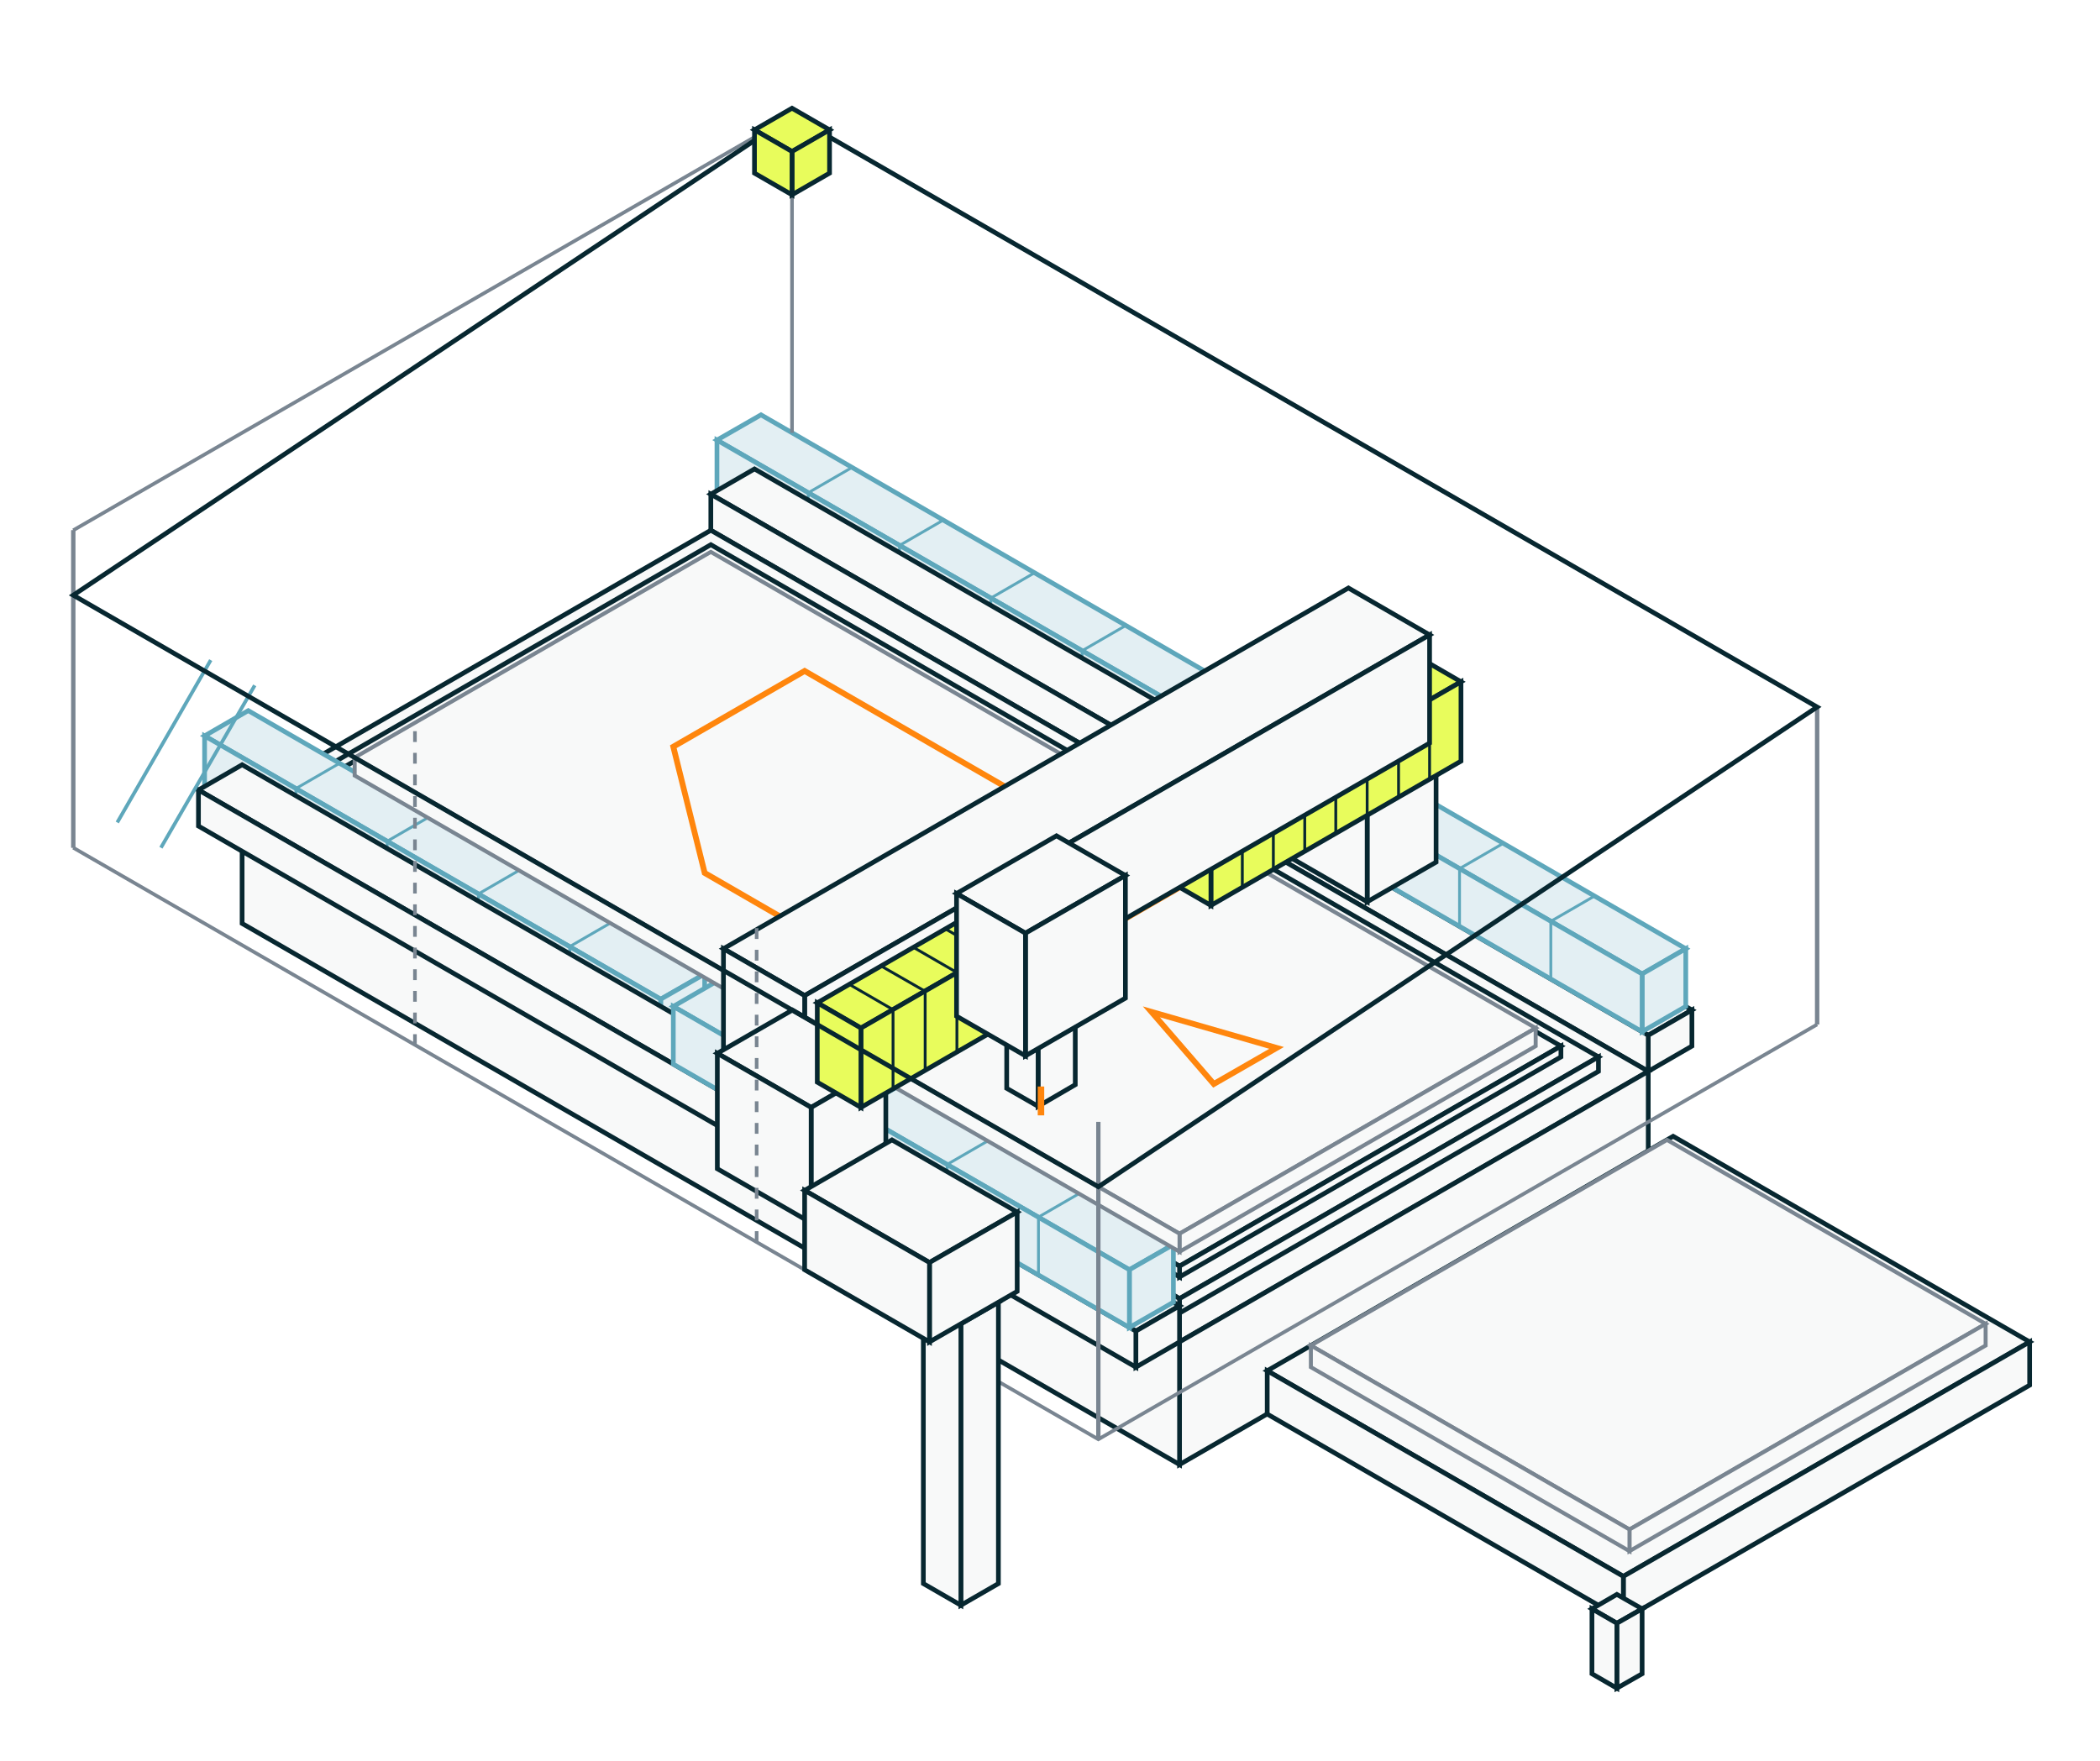
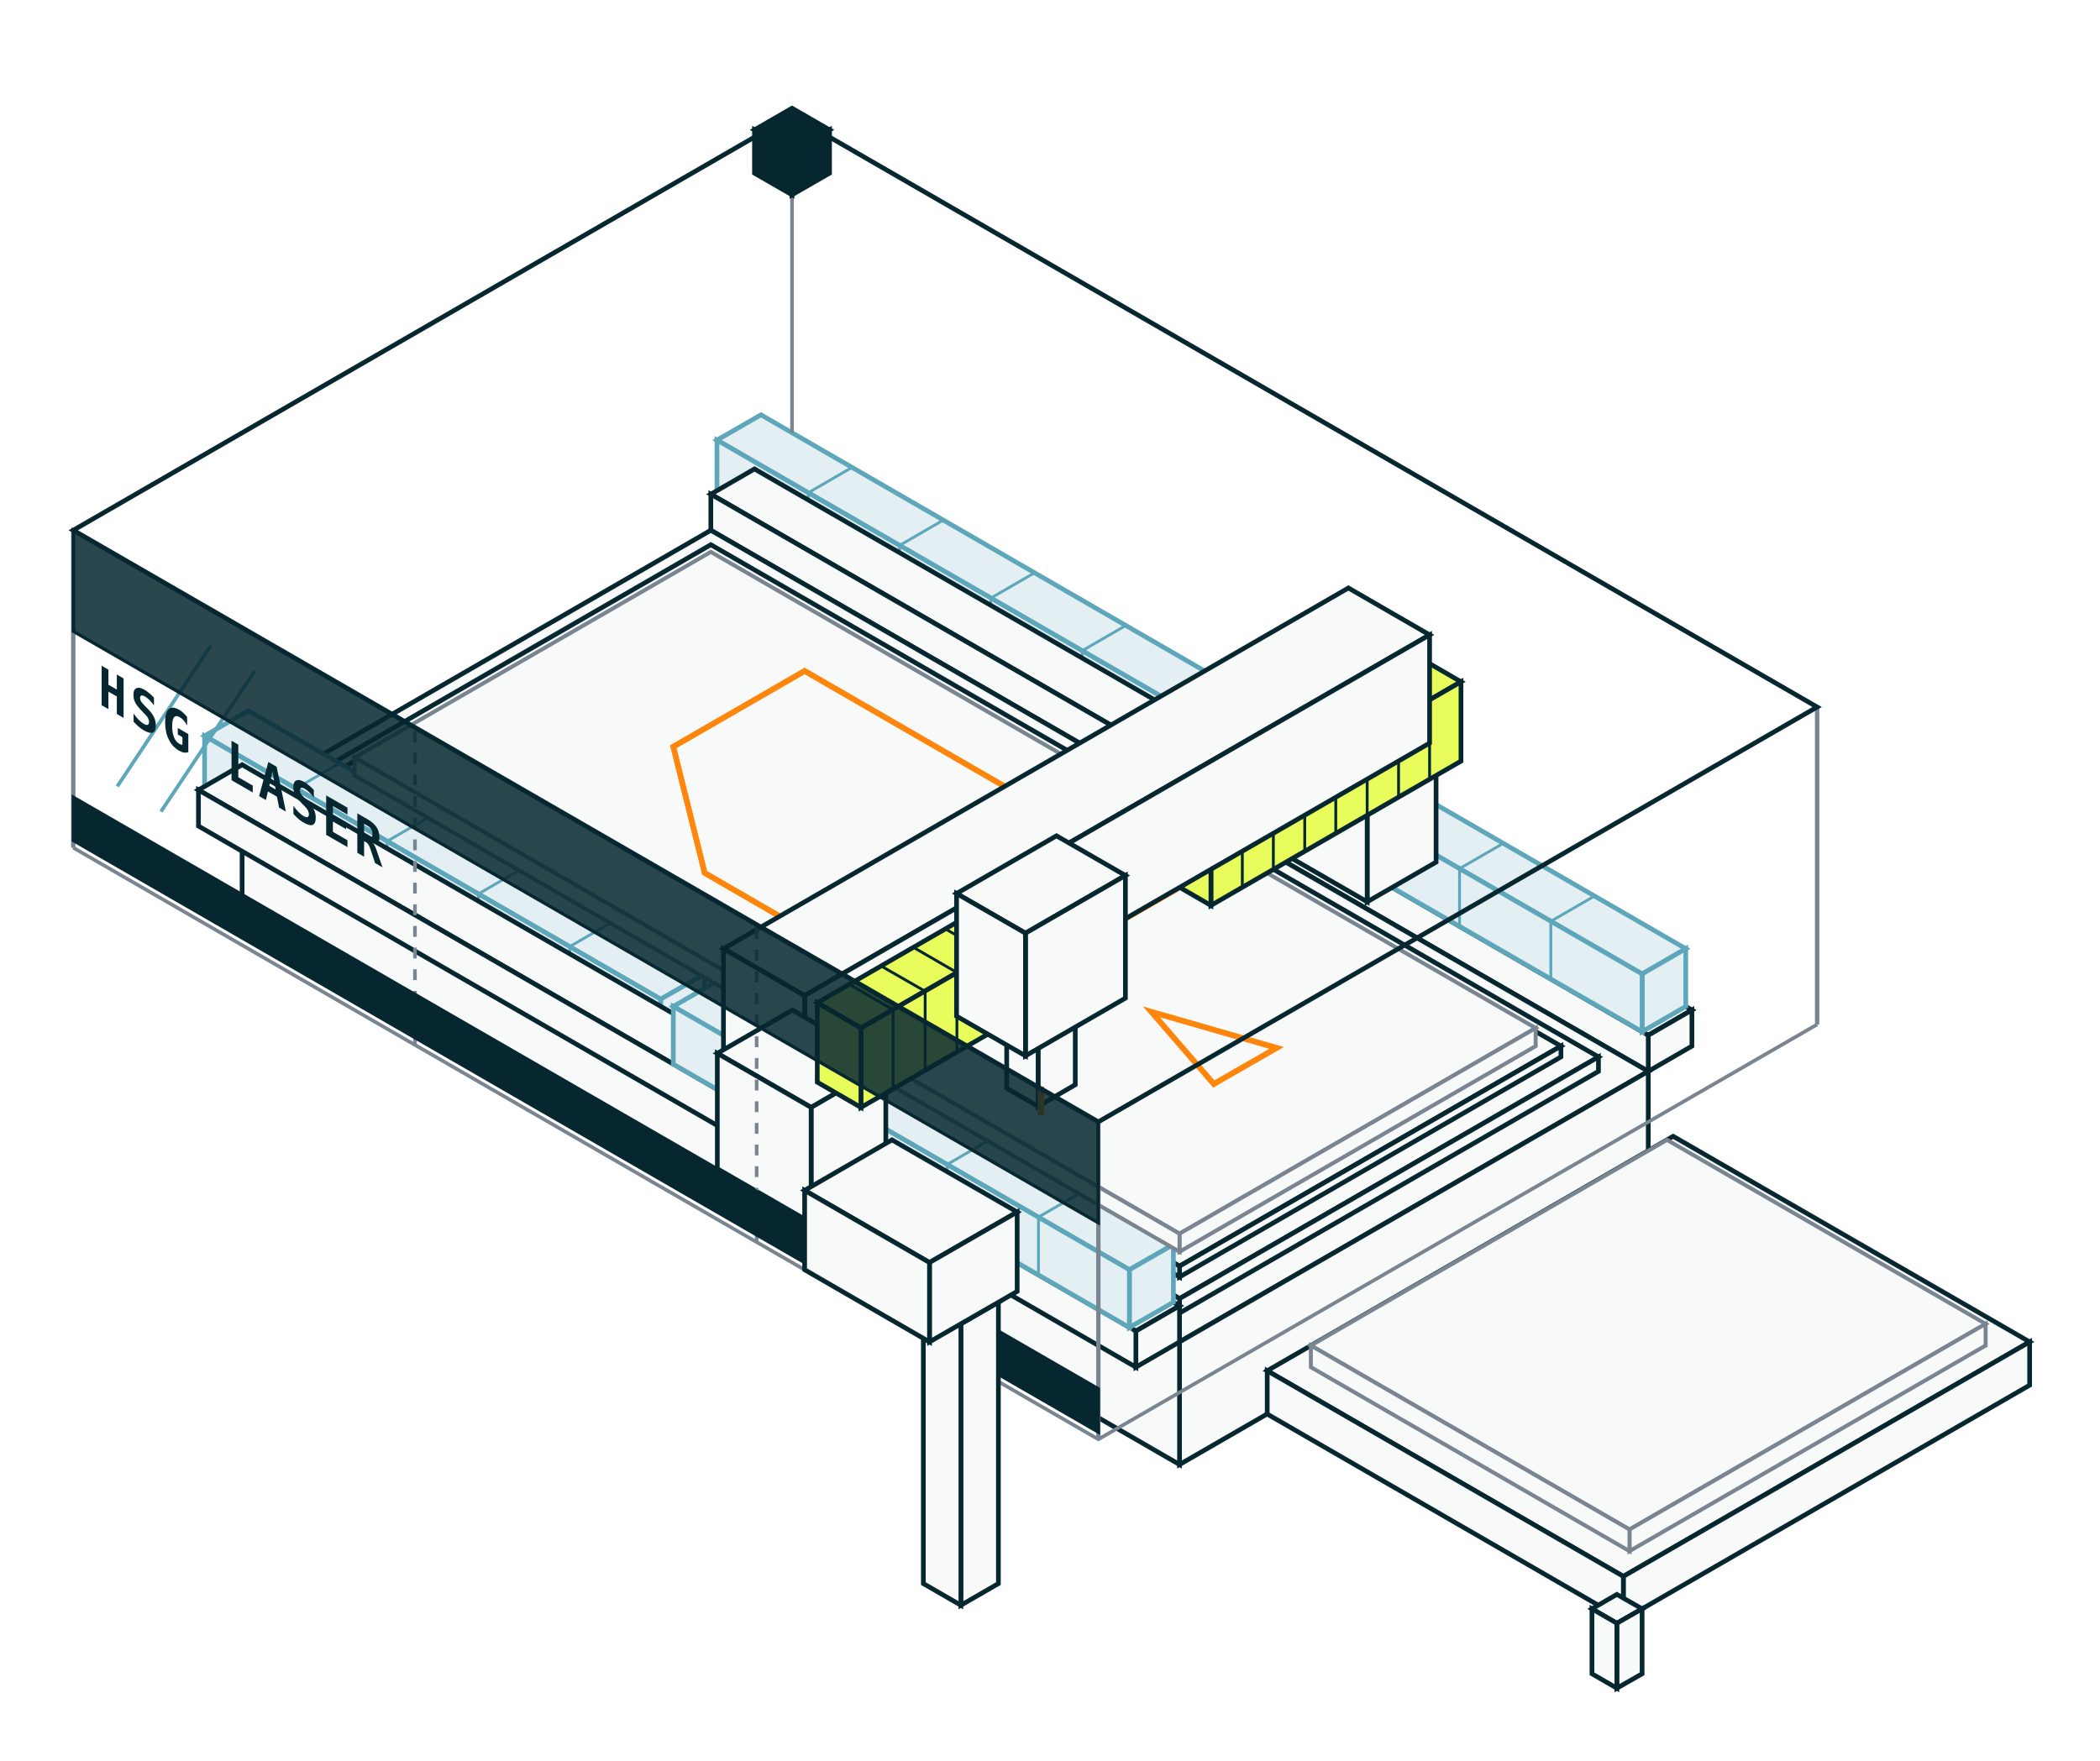
<svg xmlns="http://www.w3.org/2000/svg" class="mach" viewBox="-197 -181 582 488" aria-hidden="true">
  <g id="base">
    <polygon points="13.9,-66.0 140.3,7.0 128.2,14.0 1.7,-59.0" fill="#E3EFF3" stroke="#5EA7BB" stroke-width="1.3" stroke-linejoin="miter" />
    <polygon points="140.3,23.0 128.2,30.0 128.2,14.0 140.3,7.0" fill="#E3EFF3" stroke="#5EA7BB" stroke-width="1.3" stroke-linejoin="miter" />
    <polygon points="1.7,-43.0 128.2,30.0 128.2,14.0 1.7,-59.0" fill="#E3EFF3" stroke="#5EA7BB" stroke-width="1.3" stroke-linejoin="miter" />
    <line x1="39.1" y1="-51.4" x2="27.0" y2="-44.4" stroke="#5EA7BB" stroke-width="0.78" />
    <line x1="27.0" y1="-28.4" x2="27.0" y2="-44.4" stroke="#5EA7BB" stroke-width="0.78" />
    <line x1="64.4" y1="-36.8" x2="52.3" y2="-29.8" stroke="#5EA7BB" stroke-width="0.78" />
    <line x1="52.3" y1="-13.8" x2="52.3" y2="-29.8" stroke="#5EA7BB" stroke-width="0.78" />
    <line x1="89.7" y1="-22.2" x2="77.6" y2="-15.2" stroke="#5EA7BB" stroke-width="0.78" />
    <line x1="77.6" y1="0.8" x2="77.6" y2="-15.2" stroke="#5EA7BB" stroke-width="0.78" />
    <line x1="115.0" y1="-7.6" x2="102.9" y2="-0.6" stroke="#5EA7BB" stroke-width="0.78" />
    <line x1="102.9" y1="15.4" x2="102.9" y2="-0.6" stroke="#5EA7BB" stroke-width="0.78" />
    <polygon points="12.1,-51.0 271.9,99.0 259.8,106.0 0.0,-44.0" fill="#F8F9F9" stroke="#072730" stroke-width="1.3" stroke-linejoin="miter" />
    <polygon points="271.9,109.0 259.8,116.0 259.8,106.0 271.9,99.0" fill="#F8F9F9" stroke="#072730" stroke-width="1.3" stroke-linejoin="miter" />
    <polygon points="0.0,-34.0 259.8,116.0 259.8,106.0 0.0,-44.0" fill="#F8F9F9" stroke="#072730" stroke-width="1.3" stroke-linejoin="miter" />
    <polygon points="0.0,-34.0 259.8,116.0 129.9,191.0 -129.9,41.0" fill="#F8F9F9" stroke="#072730" stroke-width="1.3" stroke-linejoin="miter" />
    <polygon points="259.8,150.0 129.9,225.0 129.9,191.0 259.8,116.0" fill="#F8F9F9" stroke="#072730" stroke-width="1.3" stroke-linejoin="miter" />
    <polygon points="-129.9,75.0 129.9,225.0 129.9,191.0 -129.9,41.0" fill="#F8F9F9" stroke="#072730" stroke-width="1.3" stroke-linejoin="miter" />
    <polygon points="0.0,-30.0 246.0,112.0 129.9,179.0 -116.0,37.0" fill="#F8F9F9" stroke="#072730" stroke-width="1.3" stroke-linejoin="miter" />
    <polygon points="246.0,116.0 129.9,183.0 129.9,179.0 246.0,112.0" fill="#F8F9F9" stroke="#072730" stroke-width="1.3" stroke-linejoin="miter" />
    <polygon points="-116.0,41.0 129.9,183.0 129.9,179.0 -116.0,37.0" fill="#F8F9F9" stroke="#072730" stroke-width="1.3" stroke-linejoin="miter" />
    <polygon points="0.0,-27.0 235.6,109.0 129.9,170.0 -105.7,34.0" fill="#F8F9F9" stroke="#072730" stroke-width="1.3" stroke-linejoin="miter" />
    <polygon points="235.6,112.0 129.9,173.0 129.9,170.0 235.6,109.0" fill="#F8F9F9" stroke="#072730" stroke-width="1.3" stroke-linejoin="miter" />
    <polygon points="-105.7,37.0 129.9,173.0 129.9,170.0 -105.7,34.0" fill="#F8F9F9" stroke="#072730" stroke-width="1.3" stroke-linejoin="miter" />
    <polygon points="143.8,9.0 270.2,82.0 258.1,89.0 131.6,16.0" fill="#E3EFF3" stroke="#5EA7BB" stroke-width="1.3" stroke-linejoin="miter" />
    <polygon points="270.2,98.0 258.1,105.0 258.1,89.0 270.2,82.0" fill="#E3EFF3" stroke="#5EA7BB" stroke-width="1.3" stroke-linejoin="miter" />
    <polygon points="131.6,32.0 258.1,105.0 258.1,89.0 131.6,16.0" fill="#E3EFF3" stroke="#5EA7BB" stroke-width="1.3" stroke-linejoin="miter" />
    <line x1="169.0" y1="23.6" x2="156.9" y2="30.6" stroke="#5EA7BB" stroke-width="0.78" />
    <line x1="156.9" y1="46.6" x2="156.9" y2="30.6" stroke="#5EA7BB" stroke-width="0.78" />
    <line x1="194.3" y1="38.2" x2="182.2" y2="45.2" stroke="#5EA7BB" stroke-width="0.78" />
    <line x1="182.2" y1="61.2" x2="182.2" y2="45.2" stroke="#5EA7BB" stroke-width="0.78" />
    <line x1="219.6" y1="52.8" x2="207.5" y2="59.8" stroke="#5EA7BB" stroke-width="0.78" />
    <line x1="207.5" y1="75.8" x2="207.5" y2="59.8" stroke="#5EA7BB" stroke-width="0.78" />
    <line x1="244.9" y1="67.4" x2="232.8" y2="74.4" stroke="#5EA7BB" stroke-width="0.78" />
    <line x1="232.8" y1="90.4" x2="232.8" y2="74.4" stroke="#5EA7BB" stroke-width="0.78" />
    <polygon points="-128.2,16.0 -1.7,89.0 -13.9,96.0 -140.3,23.0" fill="#E3EFF3" stroke="#5EA7BB" stroke-width="1.3" stroke-linejoin="miter" />
    <polygon points="-1.7,105.0 -13.9,112.0 -13.9,96.0 -1.7,89.0" fill="#E3EFF3" stroke="#5EA7BB" stroke-width="1.3" stroke-linejoin="miter" />
    <polygon points="-140.3,39.0 -13.9,112.0 -13.9,96.0 -140.3,23.0" fill="#E3EFF3" stroke="#5EA7BB" stroke-width="1.3" stroke-linejoin="miter" />
    <line x1="-102.9" y1="30.6" x2="-115.0" y2="37.6" stroke="#5EA7BB" stroke-width="0.78" />
    <line x1="-115.0" y1="53.6" x2="-115.0" y2="37.6" stroke="#5EA7BB" stroke-width="0.78" />
    <line x1="-77.6" y1="45.2" x2="-89.7" y2="52.2" stroke="#5EA7BB" stroke-width="0.78" />
    <line x1="-89.7" y1="68.2" x2="-89.7" y2="52.2" stroke="#5EA7BB" stroke-width="0.78" />
    <line x1="-52.3" y1="59.8" x2="-64.4" y2="66.8" stroke="#5EA7BB" stroke-width="0.78" />
    <line x1="-64.4" y1="82.8" x2="-64.4" y2="66.8" stroke="#5EA7BB" stroke-width="0.78" />
    <line x1="-27.0" y1="74.4" x2="-39.1" y2="81.4" stroke="#5EA7BB" stroke-width="0.78" />
    <line x1="-39.1" y1="97.4" x2="-39.1" y2="81.4" stroke="#5EA7BB" stroke-width="0.78" />
    <polygon points="-129.9,31.0 129.9,181.0 117.8,188.0 -142.0,38.0" fill="#F8F9F9" stroke="#072730" stroke-width="1.3" stroke-linejoin="miter" />
    <polygon points="129.9,191.0 117.8,198.0 117.8,188.0 129.9,181.0" fill="#F8F9F9" stroke="#072730" stroke-width="1.3" stroke-linejoin="miter" />
    <polygon points="-142.0,48.0 117.8,198.0 117.8,188.0 -142.0,38.0" fill="#F8F9F9" stroke="#072730" stroke-width="1.3" stroke-linejoin="miter" />
    <polygon points="1.7,91.0 128.2,164.0 116.0,171.0 -10.4,98.0" fill="#E3EFF3" stroke="#5EA7BB" stroke-width="1.3" stroke-linejoin="miter" />
    <polygon points="128.2,180.0 116.0,187.0 116.0,171.0 128.2,164.0" fill="#E3EFF3" stroke="#5EA7BB" stroke-width="1.3" stroke-linejoin="miter" />
    <polygon points="-10.4,114.0 116.0,187.0 116.0,171.0 -10.4,98.0" fill="#E3EFF3" stroke="#5EA7BB" stroke-width="1.3" stroke-linejoin="miter" />
    <line x1="27.0" y1="105.6" x2="14.9" y2="112.6" stroke="#5EA7BB" stroke-width="0.78" />
    <line x1="14.9" y1="128.6" x2="14.9" y2="112.6" stroke="#5EA7BB" stroke-width="0.78" />
    <line x1="52.3" y1="120.2" x2="40.2" y2="127.2" stroke="#5EA7BB" stroke-width="0.78" />
    <line x1="40.2" y1="143.2" x2="40.2" y2="127.2" stroke="#5EA7BB" stroke-width="0.78" />
    <line x1="77.6" y1="134.8" x2="65.5" y2="141.8" stroke="#5EA7BB" stroke-width="0.78" />
    <line x1="65.5" y1="157.8" x2="65.5" y2="141.8" stroke="#5EA7BB" stroke-width="0.78" />
    <line x1="102.9" y1="149.4" x2="90.8" y2="156.4" stroke="#5EA7BB" stroke-width="0.78" />
    <line x1="90.8" y1="172.4" x2="90.8" y2="156.4" stroke="#5EA7BB" stroke-width="0.78" />
  </g>
  <g id="sheet">
    <polygon points="0.0,-28.0 228.6,104.0 129.9,161.0 -98.7,29.0" fill="#F8F9F9" stroke="#798591" stroke-width="1.1" stroke-linejoin="miter" />
    <polygon points="228.6,109.0 129.9,166.0 129.9,161.0 228.6,104.0" fill="#F8F9F9" stroke="#798591" stroke-width="1.1" stroke-linejoin="miter" />
    <polygon points="-98.7,34.0 129.9,166.0 129.9,161.0 -98.7,29.0" fill="#F8F9F9" stroke="#798591" stroke-width="1.1" stroke-linejoin="miter" />
    <path d="M26.0 5.0 L129.9 65.0 L67.5 101.0 L-1.7 61.0 L-10.4 26.0 Z" fill="none" stroke="#FF860D" stroke-width="1.6" stroke-linejoin="miter" pathLength="1" class="cut" id="cut" />
    <path d="M122.1 99.5 L139.4 119.5 L156.8 109.5 Z" fill="none" stroke="#FF860D" stroke-width="1.6" stroke-linejoin="miter" pathLength="1" class="cut2" id="cut2" />
  </g>
  <g id="cabinBack">
    <path d="M22.5 -61.0 L22.5 -149.0" fill="none" stroke="#798591" stroke-width="1" stroke-linejoin="miter" />
    <path d="M306.6 103.0 L306.6 15.0" fill="none" stroke="#798591" stroke-width="1" stroke-linejoin="miter" />
    <path d="M-176.7 54.0 L-176.7 -34.0" fill="none" stroke="#798591" stroke-width="1" stroke-linejoin="miter" />
    <path d="M22.5 -149.0 L306.6 15.0" fill="none" stroke="#798591" stroke-width="1" stroke-linejoin="miter" />
    <path d="M22.5 -149.0 L-176.7 -34.0" fill="none" stroke="#798591" stroke-width="1" stroke-linejoin="miter" />
  </g>
  <g id="gantry" style="--gx0:-77.9px,-45.0px;--gx1:103.9px,60.0px" transform="translate(57.2 33.0)">
    <polygon points="117.8,-22.0 143.8,-7.0 124.7,4.0 98.7,-11.0" fill="#F8F9F9" stroke="#072730" stroke-width="1.3" stroke-linejoin="miter" />
    <polygon points="143.8,25.0 124.7,36.0 124.7,4.0 143.8,-7.0" fill="#F8F9F9" stroke="#072730" stroke-width="1.3" stroke-linejoin="miter" />
    <polygon points="98.7,21.0 124.7,36.0 124.7,4.0 98.7,-11.0" fill="#F8F9F9" stroke="#072730" stroke-width="1.3" stroke-linejoin="miter" />
    <polygon points="138.6,-32.0 150.7,-25.0 81.4,15.0 69.3,8.0" fill="#E8FC5C" stroke="#072730" stroke-width="1.3" stroke-linejoin="miter" />
    <polygon points="150.7,-3.0 81.4,37.0 81.4,15.0 150.7,-25.0" fill="#E8FC5C" stroke="#072730" stroke-width="1.3" stroke-linejoin="miter" />
    <polygon points="69.3,30.0 81.4,37.0 81.4,15.0 69.3,8.0" fill="#E8FC5C" stroke="#072730" stroke-width="1.3" stroke-linejoin="miter" />
    <line x1="129.9" y1="-27.0" x2="142.0" y2="-20.0" stroke="#072730" stroke-width="0.78" />
    <line x1="142.0" y1="2.0" x2="142.0" y2="-20.0" stroke="#072730" stroke-width="0.78" />
    <line x1="121.2" y1="-22.0" x2="133.4" y2="-15.0" stroke="#072730" stroke-width="0.78" />
    <line x1="133.4" y1="7.0" x2="133.4" y2="-15.0" stroke="#072730" stroke-width="0.78" />
    <line x1="112.6" y1="-17.0" x2="124.7" y2="-10.0" stroke="#072730" stroke-width="0.78" />
    <line x1="124.7" y1="12.0" x2="124.7" y2="-10.0" stroke="#072730" stroke-width="0.78" />
    <line x1="103.9" y1="-12.0" x2="116.0" y2="-5.0" stroke="#072730" stroke-width="0.78" />
    <line x1="116.0" y1="17.0" x2="116.0" y2="-5.0" stroke="#072730" stroke-width="0.78" />
    <line x1="95.3" y1="-7.0" x2="107.4" y2="0.0" stroke="#072730" stroke-width="0.78" />
    <line x1="107.4" y1="22.0" x2="107.4" y2="0.0" stroke="#072730" stroke-width="0.78" />
    <line x1="86.6" y1="-2.0" x2="98.7" y2="5.0" stroke="#072730" stroke-width="0.78" />
    <line x1="98.7" y1="27.0" x2="98.7" y2="5.0" stroke="#072730" stroke-width="0.78" />
    <line x1="77.9" y1="3.0" x2="90.1" y2="10.0" stroke="#072730" stroke-width="0.78" />
    <line x1="90.1" y1="32.0" x2="90.1" y2="10.0" stroke="#072730" stroke-width="0.78" />
    <polygon points="119.5,-51.0 142.0,-38.0 -31.2,62.0 -53.7,49.0" fill="#F8F9F9" stroke="#072730" stroke-width="1.3" stroke-linejoin="miter" />
    <polygon points="142.0,-8.0 -31.2,92.0 -31.2,62.0 142.0,-38.0" fill="#F8F9F9" stroke="#072730" stroke-width="1.3" stroke-linejoin="miter" />
    <polygon points="-53.7,79.0 -31.2,92.0 -31.2,62.0 -53.7,49.0" fill="#F8F9F9" stroke="#072730" stroke-width="1.3" stroke-linejoin="miter" />
    <polygon points="-34.6,66.0 -8.7,81.0 -29.4,93.0 -55.4,78.0" fill="#F8F9F9" stroke="#072730" stroke-width="1.3" stroke-linejoin="miter" />
    <polygon points="-8.7,113.0 -29.4,125.0 -29.4,93.0 -8.7,81.0" fill="#F8F9F9" stroke="#072730" stroke-width="1.3" stroke-linejoin="miter" />
    <polygon points="-55.4,110.0 -29.4,125.0 -29.4,93.0 -55.4,78.0" fill="#F8F9F9" stroke="#072730" stroke-width="1.3" stroke-linejoin="miter" />
    <polygon points="43.3,23.0 55.4,30.0 -15.6,71.0 -27.7,64.0" fill="#E8FC5C" stroke="#072730" stroke-width="1.3" stroke-linejoin="miter" />
    <polygon points="55.4,52.0 -15.6,93.0 -15.6,71.0 55.4,30.0" fill="#E8FC5C" stroke="#072730" stroke-width="1.3" stroke-linejoin="miter" />
    <polygon points="-27.7,86.0 -15.6,93.0 -15.6,71.0 -27.7,64.0" fill="#E8FC5C" stroke="#072730" stroke-width="1.3" stroke-linejoin="miter" />
    <line x1="34.4" y1="28.1" x2="46.5" y2="35.1" stroke="#072730" stroke-width="0.78" />
    <line x1="46.5" y1="57.1" x2="46.5" y2="35.1" stroke="#072730" stroke-width="0.78" />
    <line x1="25.5" y1="33.2" x2="37.7" y2="40.2" stroke="#072730" stroke-width="0.78" />
    <line x1="37.7" y1="62.2" x2="37.7" y2="40.2" stroke="#072730" stroke-width="0.78" />
    <line x1="16.7" y1="38.4" x2="28.8" y2="45.4" stroke="#072730" stroke-width="0.78" />
    <line x1="28.8" y1="67.4" x2="28.8" y2="45.4" stroke="#072730" stroke-width="0.78" />
    <line x1="7.8" y1="43.5" x2="19.9" y2="50.5" stroke="#072730" stroke-width="0.78" />
    <line x1="19.9" y1="72.5" x2="19.9" y2="50.5" stroke="#072730" stroke-width="0.78" />
    <line x1="-1.1" y1="48.6" x2="11.0" y2="55.6" stroke="#072730" stroke-width="0.78" />
    <line x1="11.0" y1="77.6" x2="11.0" y2="55.6" stroke="#072730" stroke-width="0.78" />
    <line x1="-10.0" y1="53.8" x2="2.2" y2="60.8" stroke="#072730" stroke-width="0.78" />
    <line x1="2.2" y1="82.8" x2="2.2" y2="60.8" stroke="#072730" stroke-width="0.78" />
    <line x1="-18.8" y1="58.9" x2="-6.7" y2="65.9" stroke="#072730" stroke-width="0.78" />
    <line x1="-6.7" y1="87.9" x2="-6.7" y2="65.9" stroke="#072730" stroke-width="0.78" />
    <g id="head" style="--hy0:45.0px,-26.0px;--hy1:-45.0px,26.0px" transform="translate(-31.5 18.2)">
      <polygon points="66.7,41.5 75.3,46.5 65.0,52.5 56.3,47.5" fill="#F8F9F9" stroke="#072730" stroke-width="1.3" stroke-linejoin="miter" />
      <polygon points="75.3,68.5 65.0,74.5 65.0,52.5 75.3,46.5" fill="#F8F9F9" stroke="#072730" stroke-width="1.3" stroke-linejoin="miter" />
      <polygon points="56.3,69.5 65.0,74.5 65.0,52.5 56.3,47.5" fill="#F8F9F9" stroke="#072730" stroke-width="1.3" stroke-linejoin="miter" />
      <polygon points="70.1,-0.5 89.2,10.5 61.5,26.5 42.4,15.5" fill="#F8F9F9" stroke="#072730" stroke-width="1.3" stroke-linejoin="miter" />
      <polygon points="89.2,44.5 61.5,60.5 61.5,26.5 89.2,10.5" fill="#F8F9F9" stroke="#072730" stroke-width="1.3" stroke-linejoin="miter" />
      <polygon points="42.4,49.5 61.5,60.5 61.5,26.5 42.4,15.5" fill="#F8F9F9" stroke="#072730" stroke-width="1.3" stroke-linejoin="miter" />
      <path d="M65.8 69.0 L65.8 77.0" fill="none" stroke="#FF860D" stroke-width="1.8" stroke-linejoin="miter" id="beam" />
    </g>
  </g>
  <g id="cabinFront">
    <path d="M306.6 103.0 L107.4 218.0 L-176.7 54.0" fill="none" stroke="#798591" stroke-width="1" stroke-linejoin="miter" />
    <path d="M107.4 218.0 L107.4 130.0" fill="none" stroke="#798591" stroke-width="1.2" stroke-linejoin="miter" />
    <path d="M306.6 103.0 L306.6 15.0" fill="none" stroke="#798591" stroke-width="1.2" stroke-linejoin="miter" />
    <path d="M-176.7 54.0 L-176.7 -34.0" fill="none" stroke="#798591" stroke-width="1.2" stroke-linejoin="miter" />
    <path d="M-82.0 108.7 L-82.0 20.7" fill="none" stroke="#798591" stroke-width="1" stroke-linejoin="miter" stroke-dasharray="3 3" />
    <path d="M12.7 163.3 L12.7 75.3" fill="none" stroke="#798591" stroke-width="1" stroke-linejoin="miter" stroke-dasharray="3 3" />
-     <path d="M-164.5 47.0 L-138.6 2.0" fill="none" stroke="#5EA7BB" stroke-width="1" stroke-linejoin="miter" />
-     <path d="M-152.4 54.0 L-126.4 9.0" fill="none" stroke="#5EA7BB" stroke-width="1" stroke-linejoin="miter" />
-     <path d="M22.5 -149.0 L306.6 15.0 L107.4 148.0 L-176.7 -16.0 Z" fill="none" stroke="#072730" stroke-width="1.3" stroke-linejoin="miter" />
+     <path d="M-164.5 37.0 L-138.6 -2.0" fill="none" stroke="#5EA7BB" stroke-width="1" stroke-linejoin="miter" />
+     <path d="M-152.4 44.0 L-126.4 5.0" fill="none" stroke="#5EA7BB" stroke-width="1" stroke-linejoin="miter" />
+     <path d="M22.5 -149.0 L306.6 15.0 L107.4 130.0 L-176.7 -34.0 Z" fill="none" stroke="#072730" stroke-width="1.3" stroke-linejoin="miter" />
+     <path d="M-176.7 52.0 L107.4 216.0 L107.4 204.0 L-176.7 40.0 Z" fill="#072730" fill-opacity="1" stroke="#072730" stroke-width="0.9" />
+     <path d="M-176.7 -6.0 L107.4 158.0 L107.4 130.0 L-176.7 -34.0 Z" fill="#072730" fill-opacity="0.85" stroke="#072730" stroke-width="0.9" />
+     <g transform="matrix(0.866 .5 0 1 -164.5 17.0)">
+       <text x="-6" y="0" font-family="IBM Plex Mono, monospace" font-weight="700" font-size="15" letter-spacing="1.2" fill="#072730">HSG LASER</text>
+     </g>
  </g>
  <g id="extra">
-     <polygon points="22.5,-151.0 32.9,-145.0 22.5,-139.0 12.1,-145.0" fill="#E8FC5C" stroke="#072730" stroke-width="1.3" stroke-linejoin="miter" />
-     <polygon points="32.9,-133.0 22.5,-127.0 22.5,-139.0 32.9,-145.0" fill="#E8FC5C" stroke="#072730" stroke-width="1.3" stroke-linejoin="miter" />
-     <polygon points="12.1,-133.0 22.5,-127.0 22.5,-139.0 12.1,-145.0" fill="#E8FC5C" stroke="#072730" stroke-width="1.3" stroke-linejoin="miter" />
+     <polygon points="22.5,-151.0 32.9,-145.0 22.5,-139.0 12.1,-145.0" fill="#072730" stroke="#072730" stroke-width="1.3" stroke-linejoin="miter" />
+     <polygon points="32.9,-133.0 22.5,-127.0 22.5,-139.0 32.9,-145.0" fill="#072730" stroke="#072730" stroke-width="1.3" stroke-linejoin="miter" />
+     <polygon points="12.1,-133.0 22.5,-127.0 22.5,-139.0 12.1,-145.0" fill="#072730" stroke="#072730" stroke-width="1.3" stroke-linejoin="miter" />
    <polygon points="268.5,145.0 275.4,149.0 268.5,153.0 261.5,149.0" fill="#F8F9F9" stroke="#072730" stroke-width="1.3" stroke-linejoin="miter" />
    <polygon points="275.4,167.0 268.5,171.0 268.5,153.0 275.4,149.0" fill="#F8F9F9" stroke="#072730" stroke-width="1.3" stroke-linejoin="miter" />
    <polygon points="261.5,167.0 268.5,171.0 268.5,153.0 261.5,149.0" fill="#F8F9F9" stroke="#072730" stroke-width="1.3" stroke-linejoin="miter" />
    <polygon points="266.7,134.0 365.5,191.0 252.9,256.0 154.2,199.0" fill="#F8F9F9" stroke="#072730" stroke-width="1.3" stroke-linejoin="miter" />
    <polygon points="365.5,203.0 252.9,268.0 252.9,256.0 365.5,191.0" fill="#F8F9F9" stroke="#072730" stroke-width="1.3" stroke-linejoin="miter" />
    <polygon points="154.2,211.0 252.9,268.0 252.9,256.0 154.2,199.0" fill="#F8F9F9" stroke="#072730" stroke-width="1.3" stroke-linejoin="miter" />
    <polygon points="265.0,135.0 353.3,186.0 254.6,243.0 166.3,192.0" fill="#F8F9F9" stroke="#798591" stroke-width="1.1" stroke-linejoin="miter" />
    <polygon points="353.3,192.0 254.6,249.0 254.6,243.0 353.3,186.0" fill="#F8F9F9" stroke="#798591" stroke-width="1.1" stroke-linejoin="miter" />
    <polygon points="166.3,198.0 254.6,249.0 254.6,243.0 166.3,192.0" fill="#F8F9F9" stroke="#798591" stroke-width="1.1" stroke-linejoin="miter" />
    <polygon points="69.3,174.0 79.7,180.0 69.3,186.0 58.9,180.0" fill="#F8F9F9" stroke="#072730" stroke-width="1.3" stroke-linejoin="miter" />
    <polygon points="79.7,258.0 69.3,264.0 69.3,186.0 79.7,180.0" fill="#F8F9F9" stroke="#072730" stroke-width="1.3" stroke-linejoin="miter" />
    <polygon points="58.9,258.0 69.3,264.0 69.3,186.0 58.9,180.0" fill="#F8F9F9" stroke="#072730" stroke-width="1.3" stroke-linejoin="miter" />
    <polygon points="251.1,261.0 258.1,265.0 251.1,269.0 244.2,265.0" fill="#F8F9F9" stroke="#072730" stroke-width="1.3" stroke-linejoin="miter" />
    <polygon points="258.1,283.0 251.1,287.0 251.1,269.0 258.1,265.0" fill="#F8F9F9" stroke="#072730" stroke-width="1.3" stroke-linejoin="miter" />
    <polygon points="244.2,283.0 251.1,287.0 251.1,269.0 244.2,265.0" fill="#F8F9F9" stroke="#072730" stroke-width="1.3" stroke-linejoin="miter" />
    <polygon points="50.2,135.0 84.9,155.0 60.6,169.0 26.0,149.0" fill="#F8F9F9" stroke="#072730" stroke-width="1.3" stroke-linejoin="miter" />
    <polygon points="84.9,177.0 60.6,191.0 60.6,169.0 84.9,155.0" fill="#F8F9F9" stroke="#072730" stroke-width="1.3" stroke-linejoin="miter" />
    <polygon points="26.0,171.0 60.6,191.0 60.6,169.0 26.0,149.0" fill="#F8F9F9" stroke="#072730" stroke-width="1.3" stroke-linejoin="miter" />
  </g>
</svg>
